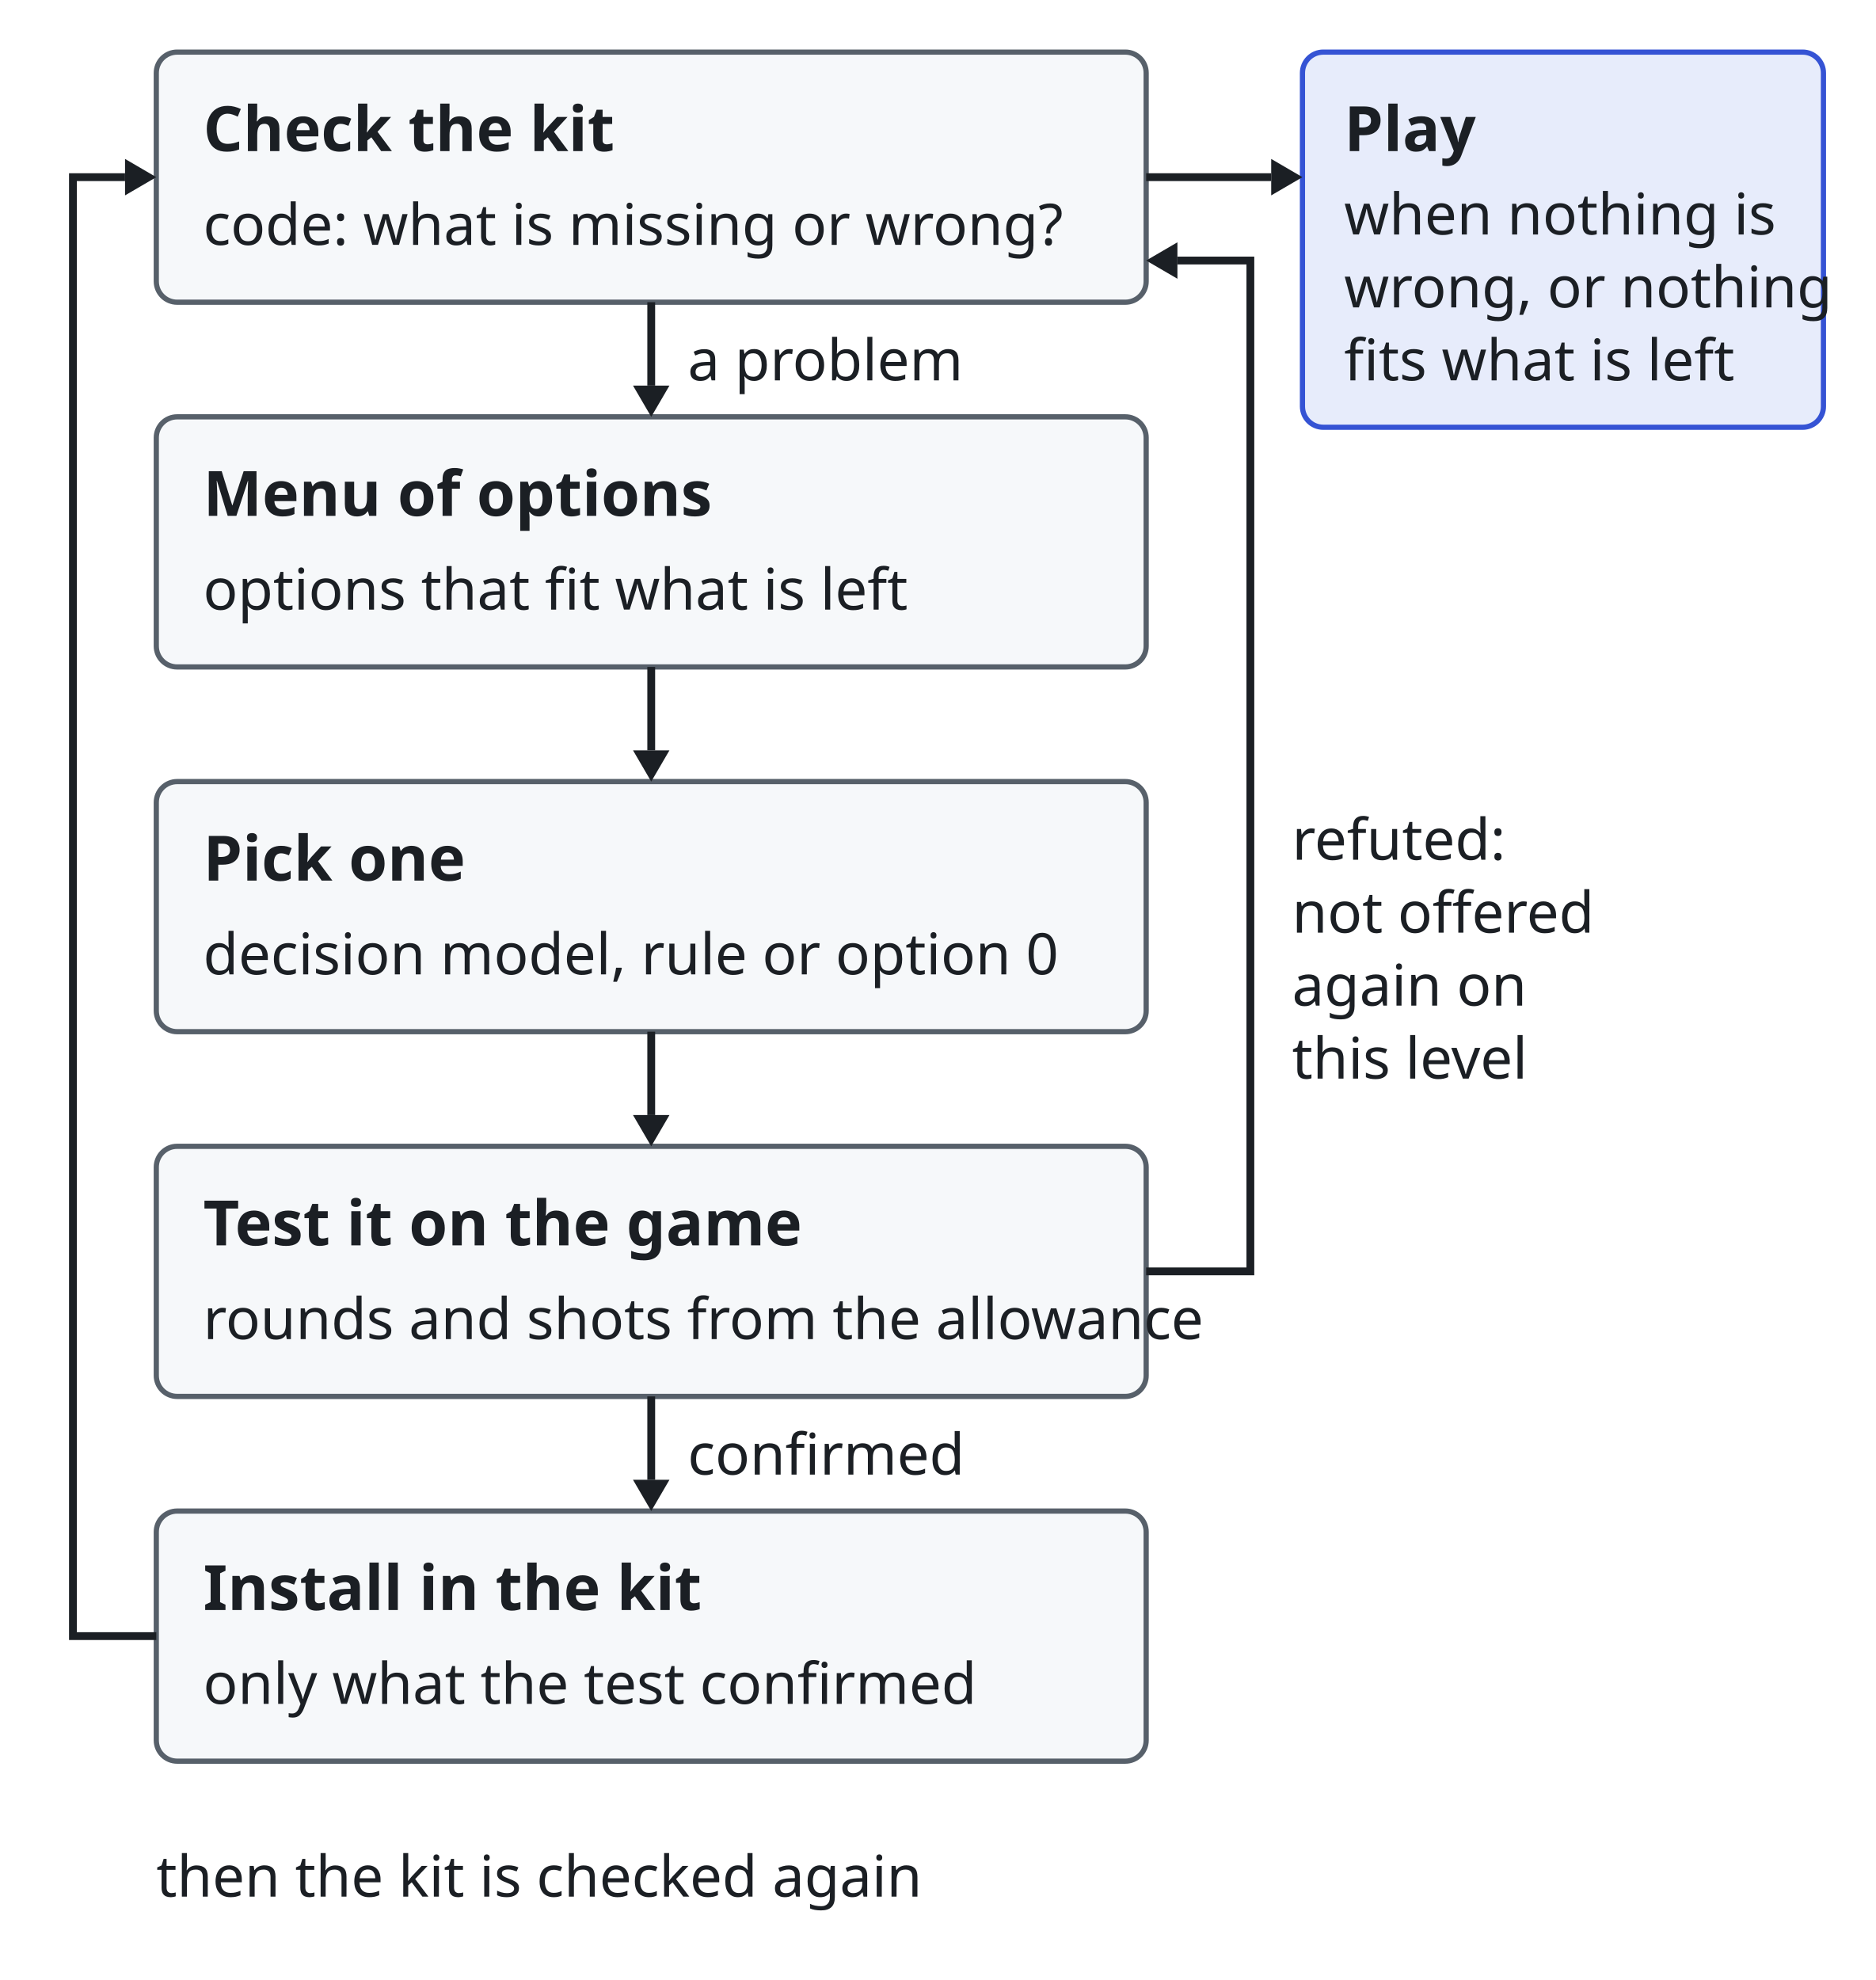
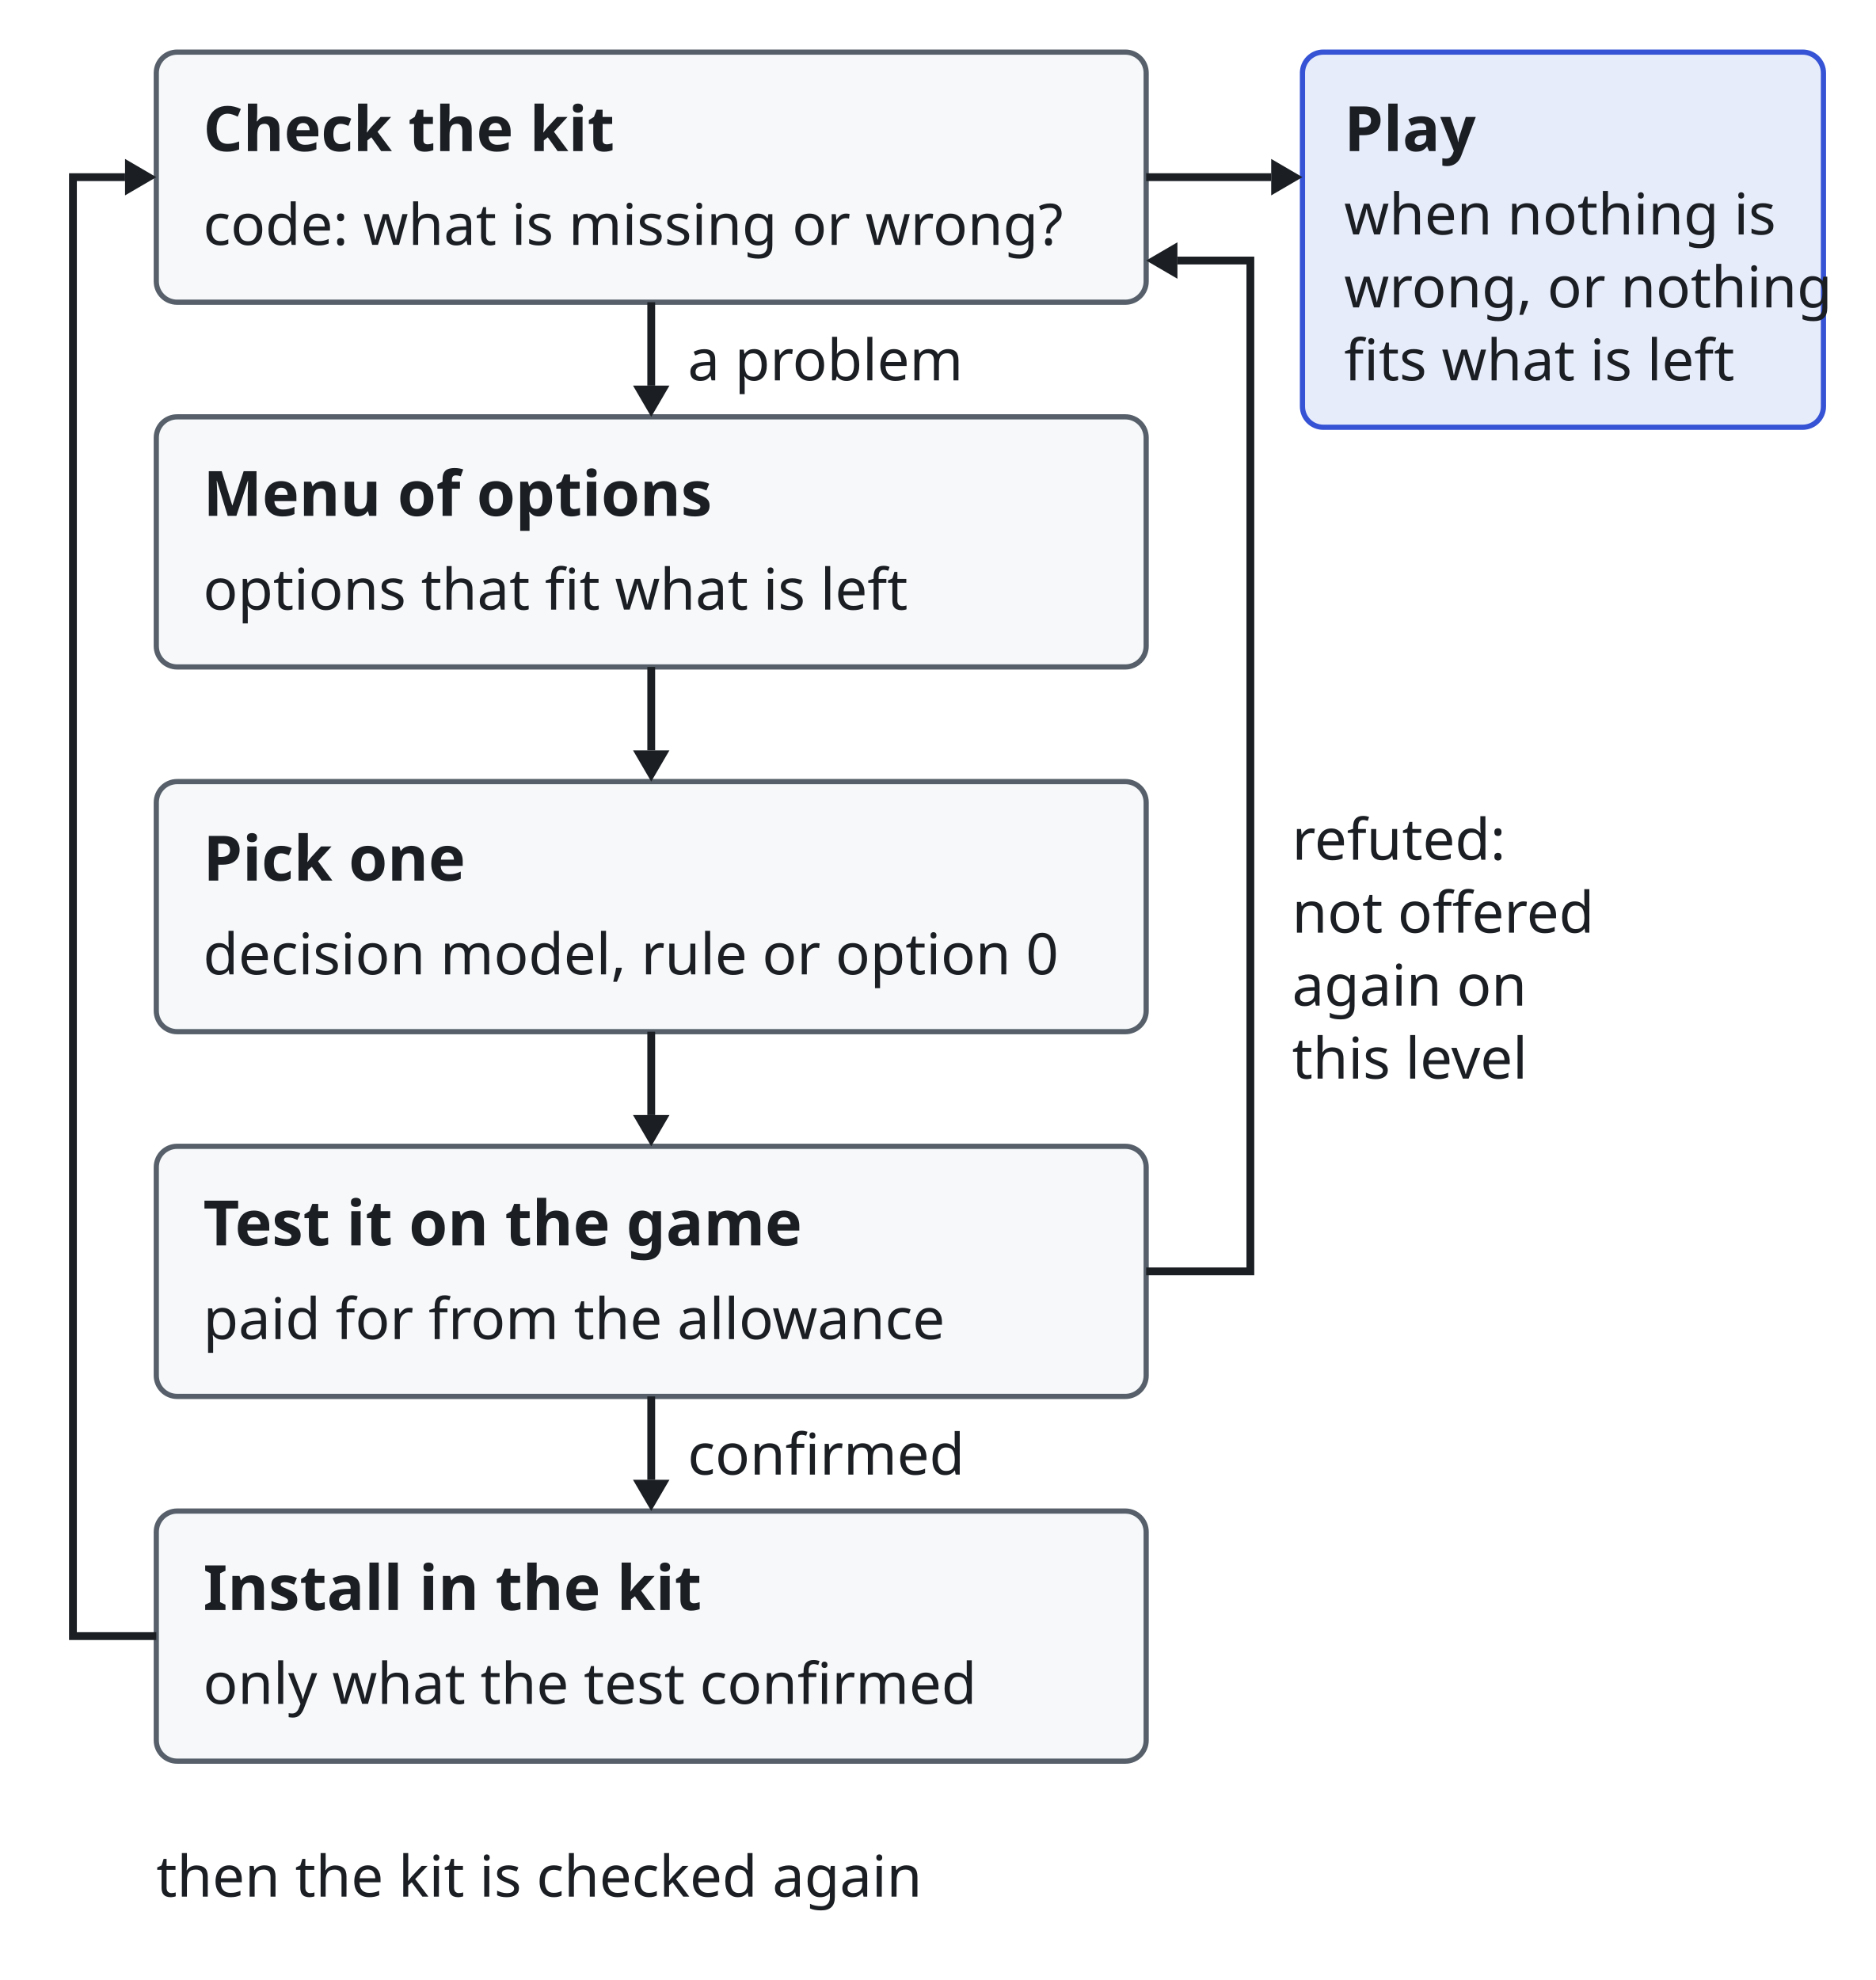
<svg xmlns="http://www.w3.org/2000/svg" viewBox="0 0 720 760" role="img" aria-labelledby="el-t el-d" font-family="system-ui, sans-serif" font-size="22" fill="#1b1f24">
  <g fill="#f6f8fa" stroke="#57606a" stroke-width="2">
    <rect x="60" y="20" width="380" height="96" rx="8" />
    <rect x="500" y="20" width="200" height="144" rx="8" fill="#e7ecfb" stroke="#3553d4" />
    <rect x="60" y="160" width="380" height="96" rx="8" />
    <rect x="60" y="300" width="380" height="96" rx="8" />
    <rect x="60" y="440" width="380" height="96" rx="8" />
    <rect x="60" y="580" width="380" height="96" rx="8" />
  </g>
  <g font-size="24" font-weight="700">
    <text x="78" y="58">Check the kit</text>
    <text x="516" y="58">Play</text>
    <text x="78" y="198">Menu of options</text>
    <text x="78" y="338">Pick one</text>
    <text x="78" y="478">Test it on the game</text>
    <text x="78" y="618">Install in the kit</text>
  </g>
  <text x="78" y="94">code: what is missing or wrong?</text>
  <text x="516" y="90">when nothing is</text>
  <text x="516" y="118">wrong, or nothing</text>
  <text x="516" y="146">fits what is left</text>
  <text x="78" y="234">options that fit what is left</text>
  <text x="78" y="374">decision model, rule or option 0</text>
-   <text x="78" y="514">rounds and shots from the allowance</text>
+   <text x="78" y="514">paid for from the allowance</text>
  <text x="78" y="654">only what the test confirmed</text>
  <g stroke="#1b1f24" stroke-width="3" fill="none">
    <line x1="440" y1="68" x2="488" y2="68" />
    <line x1="250" y1="116" x2="250" y2="148" />
    <line x1="250" y1="256" x2="250" y2="288" />
    <line x1="250" y1="396" x2="250" y2="428" />
    <line x1="250" y1="536" x2="250" y2="568" />
    <path d="M440 488 H480 V100 H452" />
    <path d="M60 628 H28 V68 H48" />
  </g>
  <path d="M500 68 l-12 -7 v14 z" />
  <path d="M250 160 l-7 -12 h14 z" />
  <path d="M250 300 l-7 -12 h14 z" />
  <path d="M250 440 l-7 -12 h14 z" />
  <path d="M250 580 l-7 -12 h14 z" />
  <path d="M440 100 l12 -7 v14 z" />
  <path d="M60 68 l-12 -7 v14 z" />
  <text x="264" y="146">a problem</text>
  <text x="264" y="566">confirmed</text>
  <text x="496" y="330">refuted:</text>
  <text x="496" y="358">not offered</text>
  <text x="496" y="386">again on</text>
  <text x="496" y="414">this level</text>
  <text x="60" y="728">then the kit is checked again</text>
</svg>
